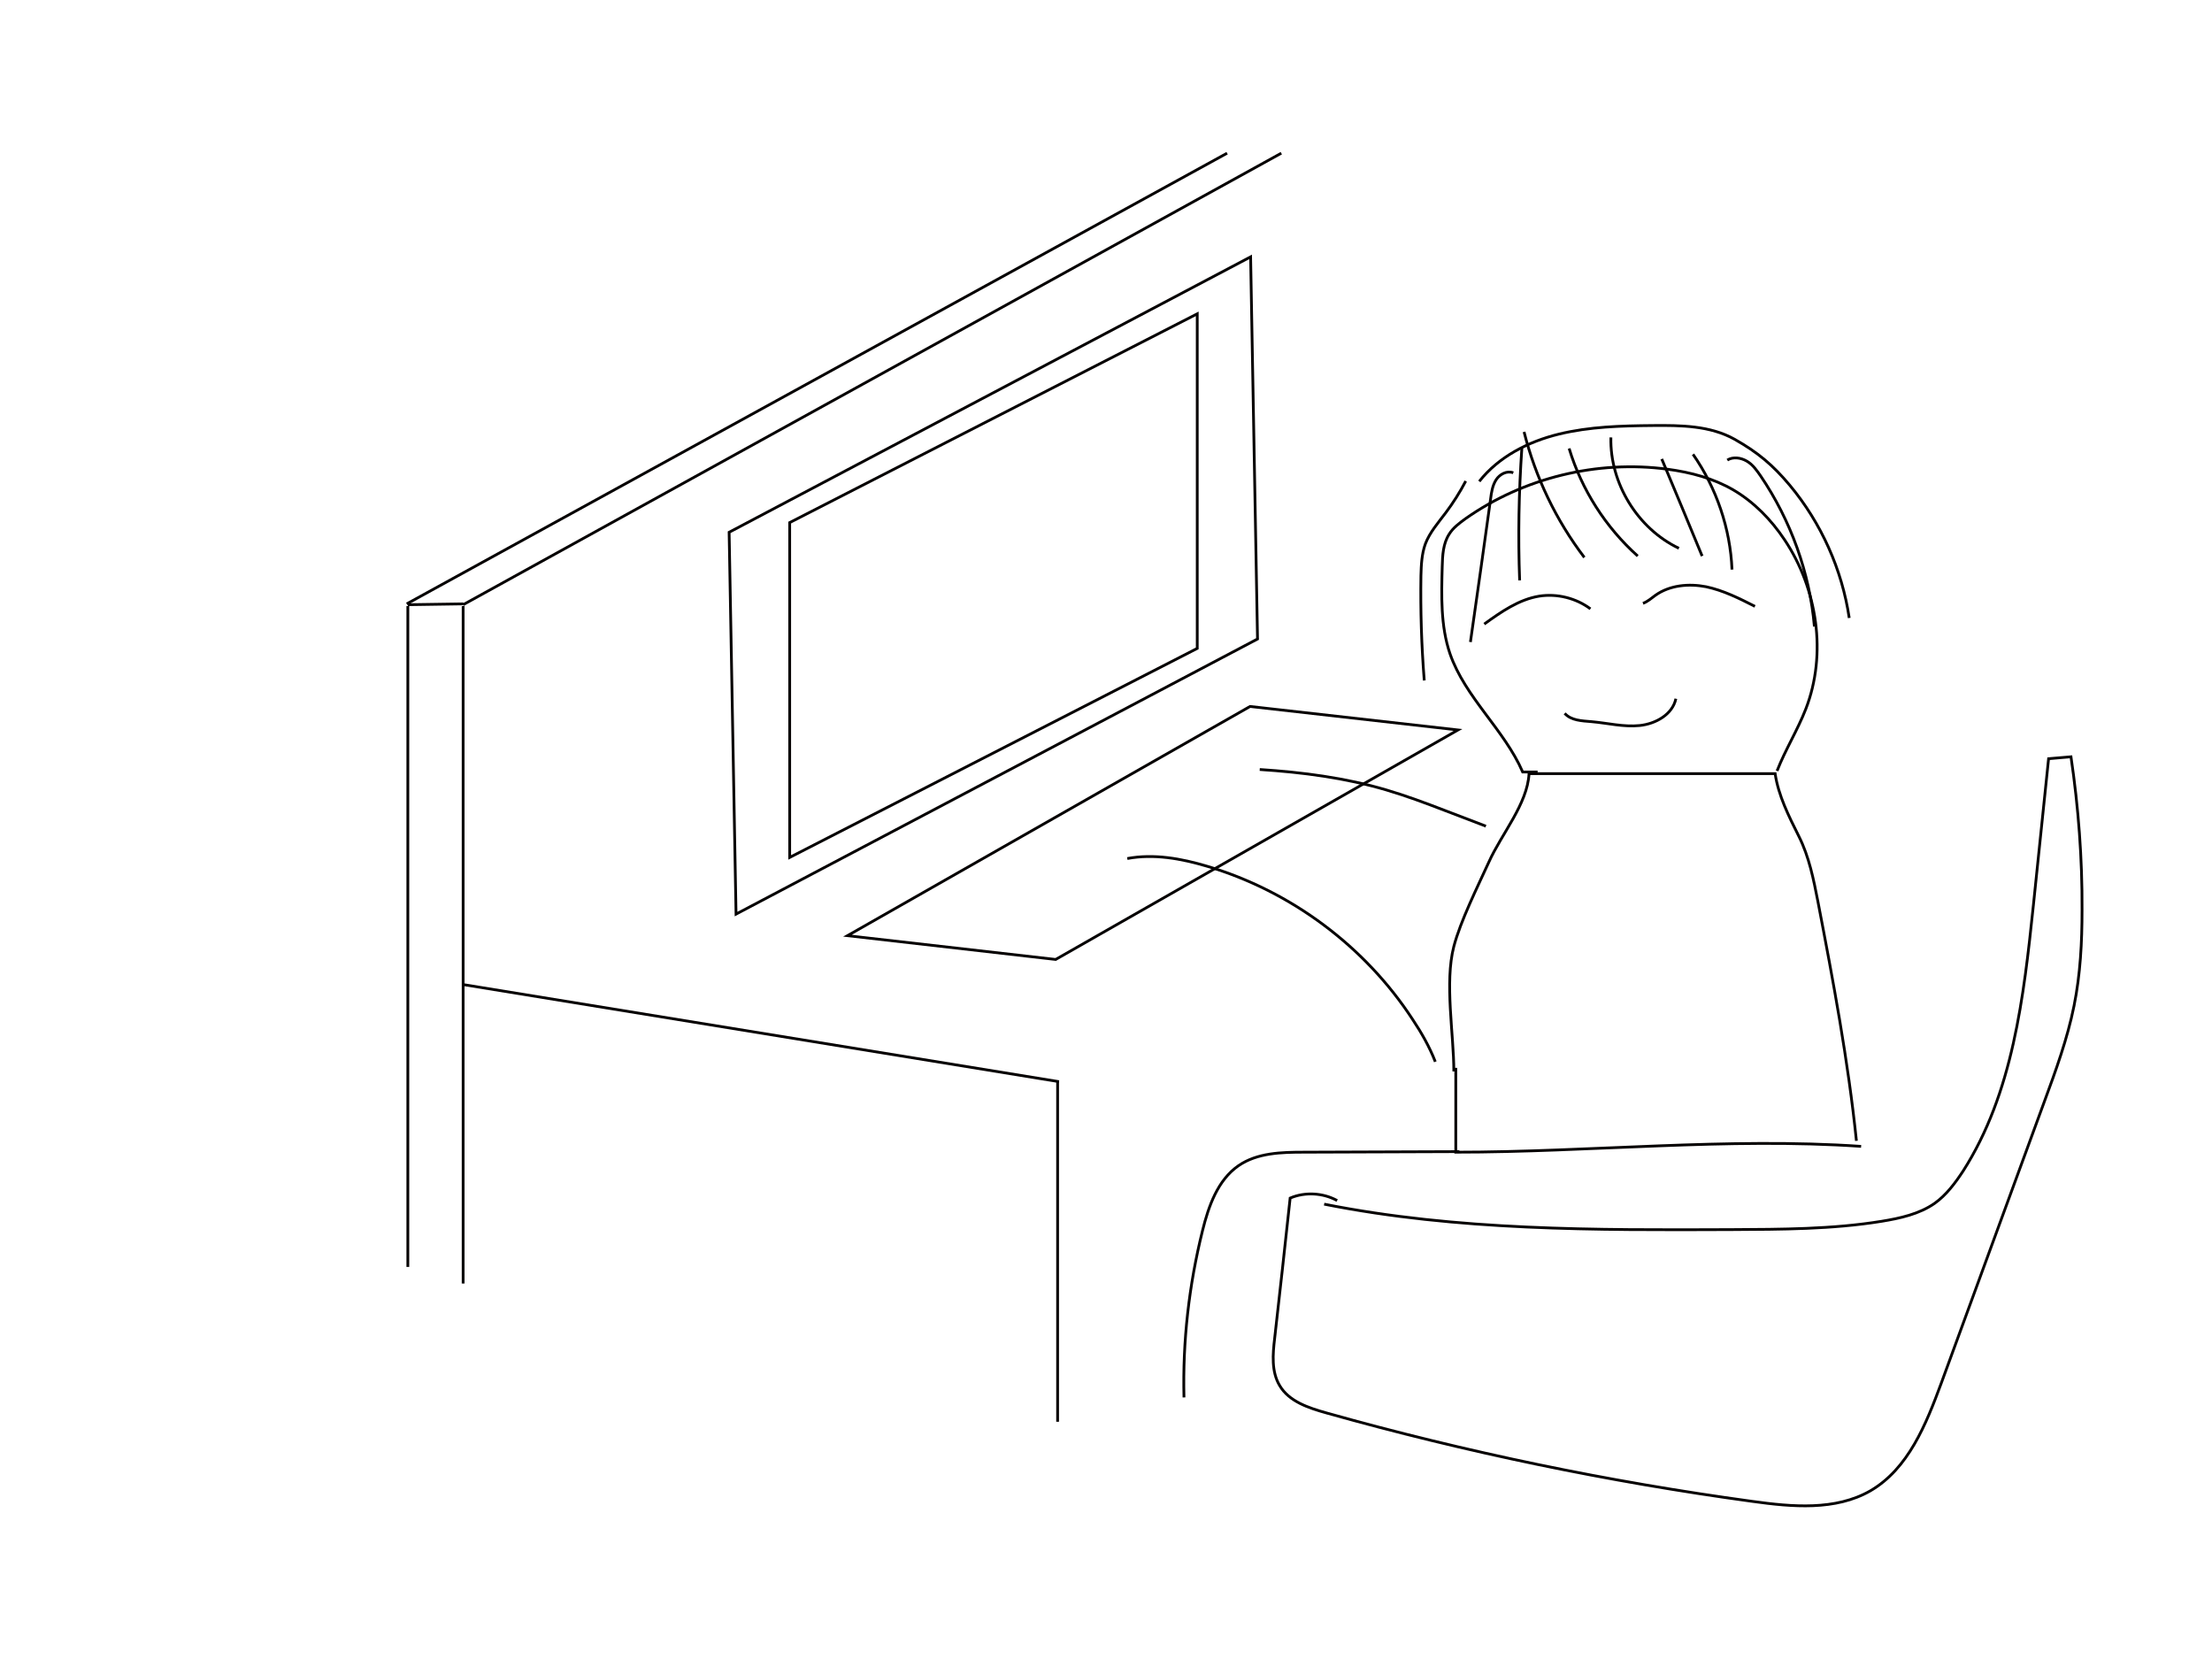
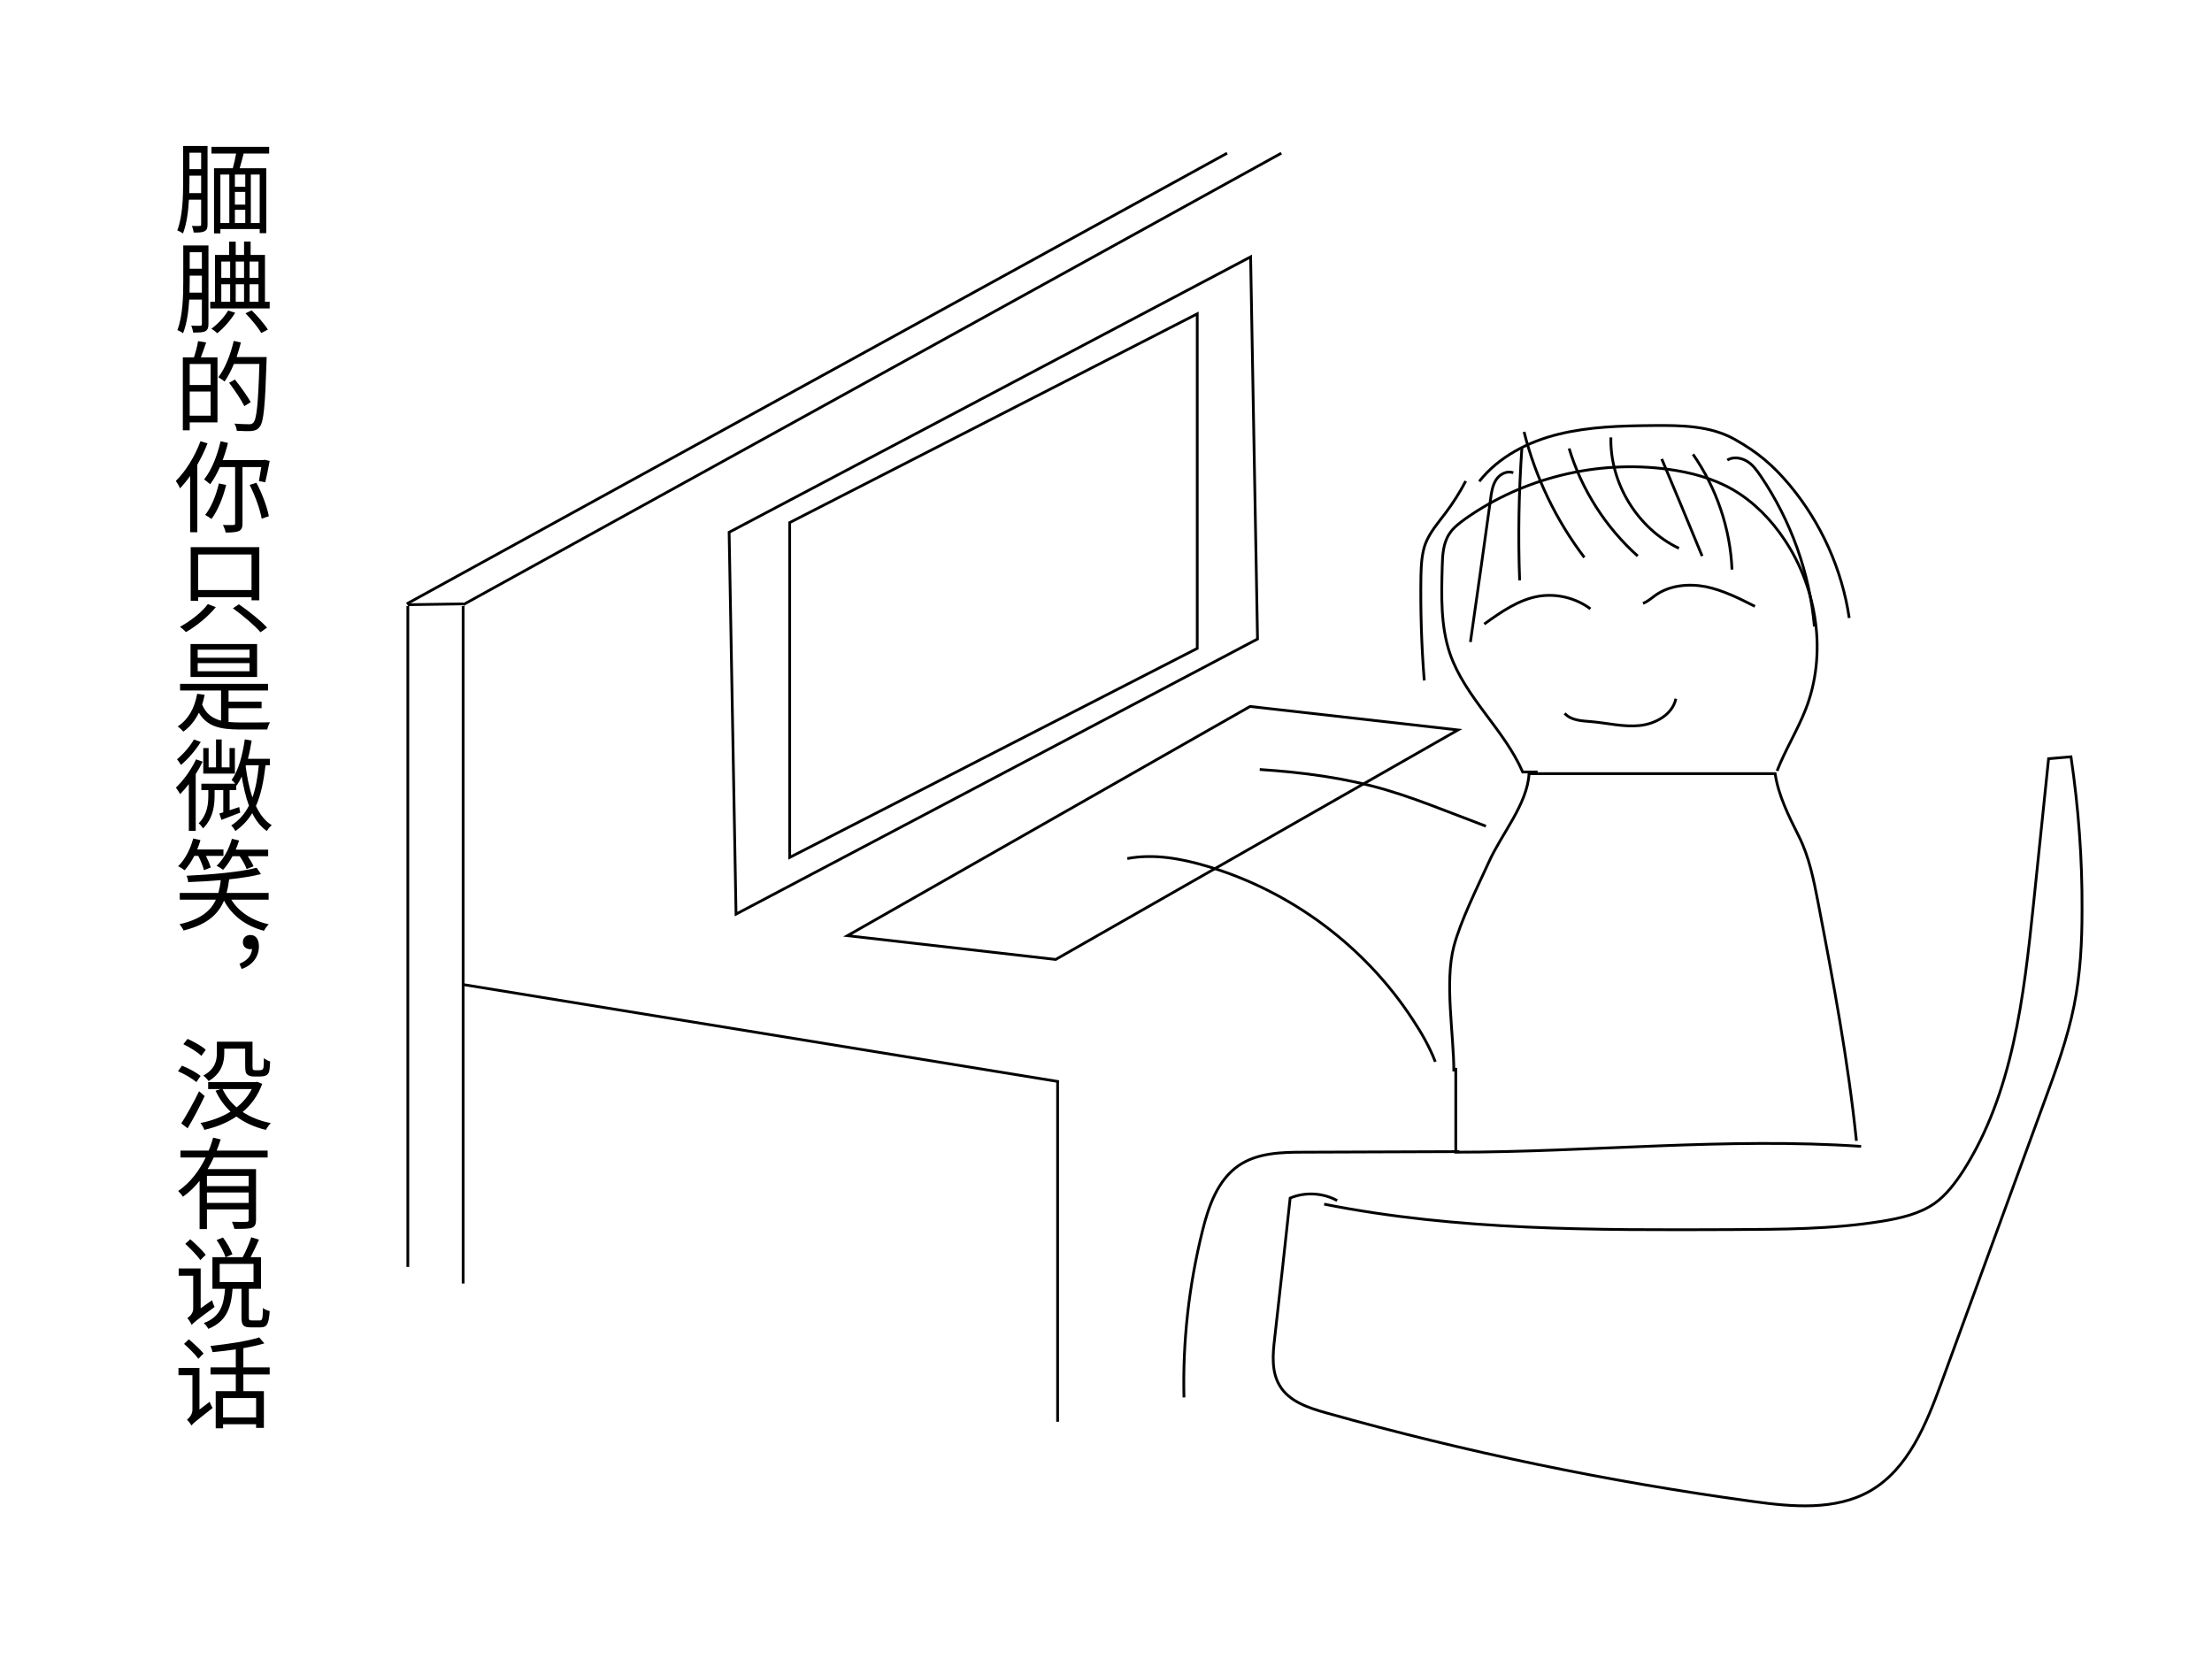
<svg xmlns="http://www.w3.org/2000/svg" version="1.1" id="page2" x="0px" y="0px" viewBox="0 0 800 600" enable-background="new 0 0 800 600" xml:space="preserve">
  <line fill="none" stroke="#040000" stroke-miterlimit="10" x1="147.1" y1="218.4" x2="443.8" y2="55.4" />
  <line fill="none" stroke="#040000" stroke-miterlimit="10" x1="147.5" y1="219.2" x2="147.5" y2="458.2" />
  <line fill="none" stroke="#040000" stroke-miterlimit="10" x1="147.5" y1="218.7" x2="167.6" y2="218.4" />
  <line fill="none" stroke="#040000" stroke-miterlimit="10" x1="167.5" y1="219.2" x2="167.5" y2="464.2" />
  <line fill="none" stroke="#040000" stroke-miterlimit="10" x1="167.5" y1="218.7" x2="463.4" y2="55.4" />
  <polygon fill="none" stroke="#040000" stroke-miterlimit="10" points="454.8,231.1 266.2,330.6 263.7,192.5 452.3,92.9 " />
  <polygon fill="none" stroke="#040000" stroke-miterlimit="10" points="433,234.5 285.6,310.1 285.6,189 433,113.5 " />
  <polygon fill="none" stroke="#040000" stroke-miterlimit="10" points="381.8,347 306.5,338.4 452.1,255.5 527.3,264 " />
  <line fill="none" stroke="#040000" stroke-miterlimit="10" x1="167.6" y1="356.1" x2="383" y2="391.2" />
  <line fill="none" stroke="#040000" stroke-miterlimit="10" x1="382.5" y1="391.2" x2="382.5" y2="514.2" />
  <path fill="none" stroke="#040000" stroke-miterlimit="10" d="M671.4,412.6c-3-29-8.4-57.8-13.9-86.4c-1.6-8.2-3.2-16.3-6.9-23.7  c-3.7-7.4-7.4-14.7-8.6-22.7h-89c-0.6,11-9.9,21.7-14.5,31.9c-4.1,9-10.3,21.4-12.7,30.6c-3.4,13,0,31.7,0,45.2" />
  <path fill="none" stroke="#040000" stroke-miterlimit="10" d="M537.4,298.8c-5-1.9-9.9-3.8-14.9-5.7c-7-2.7-14-5.3-21.1-7.4  c-14.9-4.4-30.4-6.4-45.8-7.4" />
  <path fill="none" stroke="#040000" stroke-miterlimit="10" d="M519.1,384c-2.1-5.4-5-10.5-8.2-15.3c-17.2-26.4-44-46.4-74.3-55.4  c-9.4-2.8-19.3-4.6-28.9-2.8" />
  <path fill="none" stroke="#040000" stroke-miterlimit="10" d="M526.5,386.2v30.5c48.3,0,98.5-5.4,146.6-2.1" />
  <path fill="none" stroke="#040000" stroke-miterlimit="10" d="M478.9,435.5c48.3,9.6,98,9.4,147.3,9.2c18.1-0.1,36.4-0.1,54.3-3  c6.7-1.1,13.6-2.6,19.2-6.5c4.2-3,7.4-7.3,10.3-11.7c18-28.2,21.9-62.8,25.4-96.1c1.8-17.7,3.7-35.3,5.5-53c2.7-0.2,5.4-0.5,8.1-0.7  c2.7,18.3,4.1,36.9,4,55.4c0,11.6-0.6,23.3-2.9,34.7c-2.4,11.9-6.6,23.4-10.8,34.8c-12.4,33.9-24.8,67.7-37.2,101.6  c-5.5,14.9-11.9,31-25.7,39c-12.6,7.2-28.2,5.8-42.6,3.8c-52-7.1-103.6-17.8-154.1-32c-6.4-1.8-13.5-4.1-16.9-9.9  c-3-5-2.5-11.3-1.8-17.1c1.9-16.9,3.8-33.8,5.6-50.7c5.4-2.3,11.9-1.9,17,0.9" />
  <path fill="none" stroke="#040000" stroke-miterlimit="10" d="M527.8,416.5c-18.7,0.1-37.4,0.1-56.1,0.2c-8.2,0-17,0.2-23.8,4.9  c-7.5,5.2-10.8,14.6-13,23.5c-4.9,19.7-7.2,40-6.7,60.3" />
  <path fill="none" stroke="#040000" stroke-miterlimit="10" d="M556.1,279.2c-1.8,0-3.6,0-5.4,0c-6.7-15.4-20.8-26.9-26.3-42.8  c-3.4-10-3.1-20.9-2.8-31.5c0.1-4,0.3-8.3,2.5-11.7c1.4-2.3,3.7-4,5.9-5.6c21-14.8,47.6-21.3,73.1-17.9c8.3,1.1,16.6,3.3,23.8,7.5  c7.5,4.4,13.7,10.8,18.5,18c11.9,17.8,15.4,41.3,7.7,61.2c-3,7.7-7.4,14.7-10.4,22.4" />
  <path fill="none" stroke="#040000" stroke-miterlimit="10" d="M594.2,218.2c1.7-0.6,3.1-1.9,4.5-2.9c5.2-3.7,12.1-4.3,18.3-3.1  c6.2,1.3,12,4.2,17.7,7.1" />
  <path fill="none" stroke="#040000" stroke-miterlimit="10" d="M565.9,258c2.3,2.6,6.2,2.7,9.7,3c5.8,0.5,11.6,2,17.4,1.4  s11.9-4,13.1-9.7" />
  <path fill="none" stroke="#040000" stroke-miterlimit="10" d="M536.8,225.7c6.1-4.4,12.5-8.9,19.9-10.1c6.4-1,13.3,0.7,18.5,4.6" />
  <path fill="none" stroke="#040000" stroke-miterlimit="10" d="M530.1,174c-2.1,4-4.5,7.8-7.2,11.4c-2.7,3.6-5.8,7.1-7.4,11.3  c-1.3,3.6-1.5,7.6-1.6,11.5c-0.2,12.6,0.2,25.3,1.2,37.9" />
  <path fill="none" stroke="#040000" stroke-miterlimit="10" d="M547.3,171c-2.3-0.9-4.9,0.5-6.2,2.5s-1.7,4.5-2,6.9  c-2.4,17.3-4.8,34.5-7.3,51.8" />
  <path fill="none" stroke="#040000" stroke-miterlimit="10" d="M550.4,162.1c-1.1,15.9-1.4,31.9-0.8,47.8" />
  <path fill="none" stroke="#040000" stroke-miterlimit="10" d="M551.2,156.2c4.1,16.4,11.6,32,21.8,45.4" />
  <path fill="none" stroke="#040000" stroke-miterlimit="10" d="M567.5,162.2c4.5,14.9,13.2,28.5,24.8,38.9" />
  <path fill="none" stroke="#040000" stroke-miterlimit="10" d="M582.6,158.2c-0.4,16.6,9.7,33,24.6,40.1" />
  <path fill="none" stroke="#040000" stroke-miterlimit="10" d="M601,166c4.9,11.7,9.8,23.4,14.6,35.1" />
  <path fill="none" stroke="#040000" stroke-miterlimit="10" d="M612.3,164.3c8.5,12.2,13.5,26.9,14.1,41.7" />
  <path fill="none" stroke="#040000" stroke-miterlimit="10" d="M624.7,166.4c2.1-1.3,4.9-0.9,7.1,0.4s3.6,3.4,5,5.4  c10.9,16.1,17.7,35,19.4,54.4" />
  <path fill="none" stroke="#040000" stroke-miterlimit="10" d="M535,174.1c7-8.9,17.7-14.4,28.8-17.1s22.5-3,33.9-3.1  c10.2-0.1,20.8,0,29.7,5c8.3,4.7,13.7,9.2,19.9,16.6c11.4,13.7,18.9,30.5,21.5,48" />
+   <text transform="matrix(1 0 0 1 81 50)" font-family="'YouYuan'" font-size="36px" glyph-orientation-vertical="0" writing-mode="tb">腼腆的你只是微笑，没有说话</text>
</svg>
